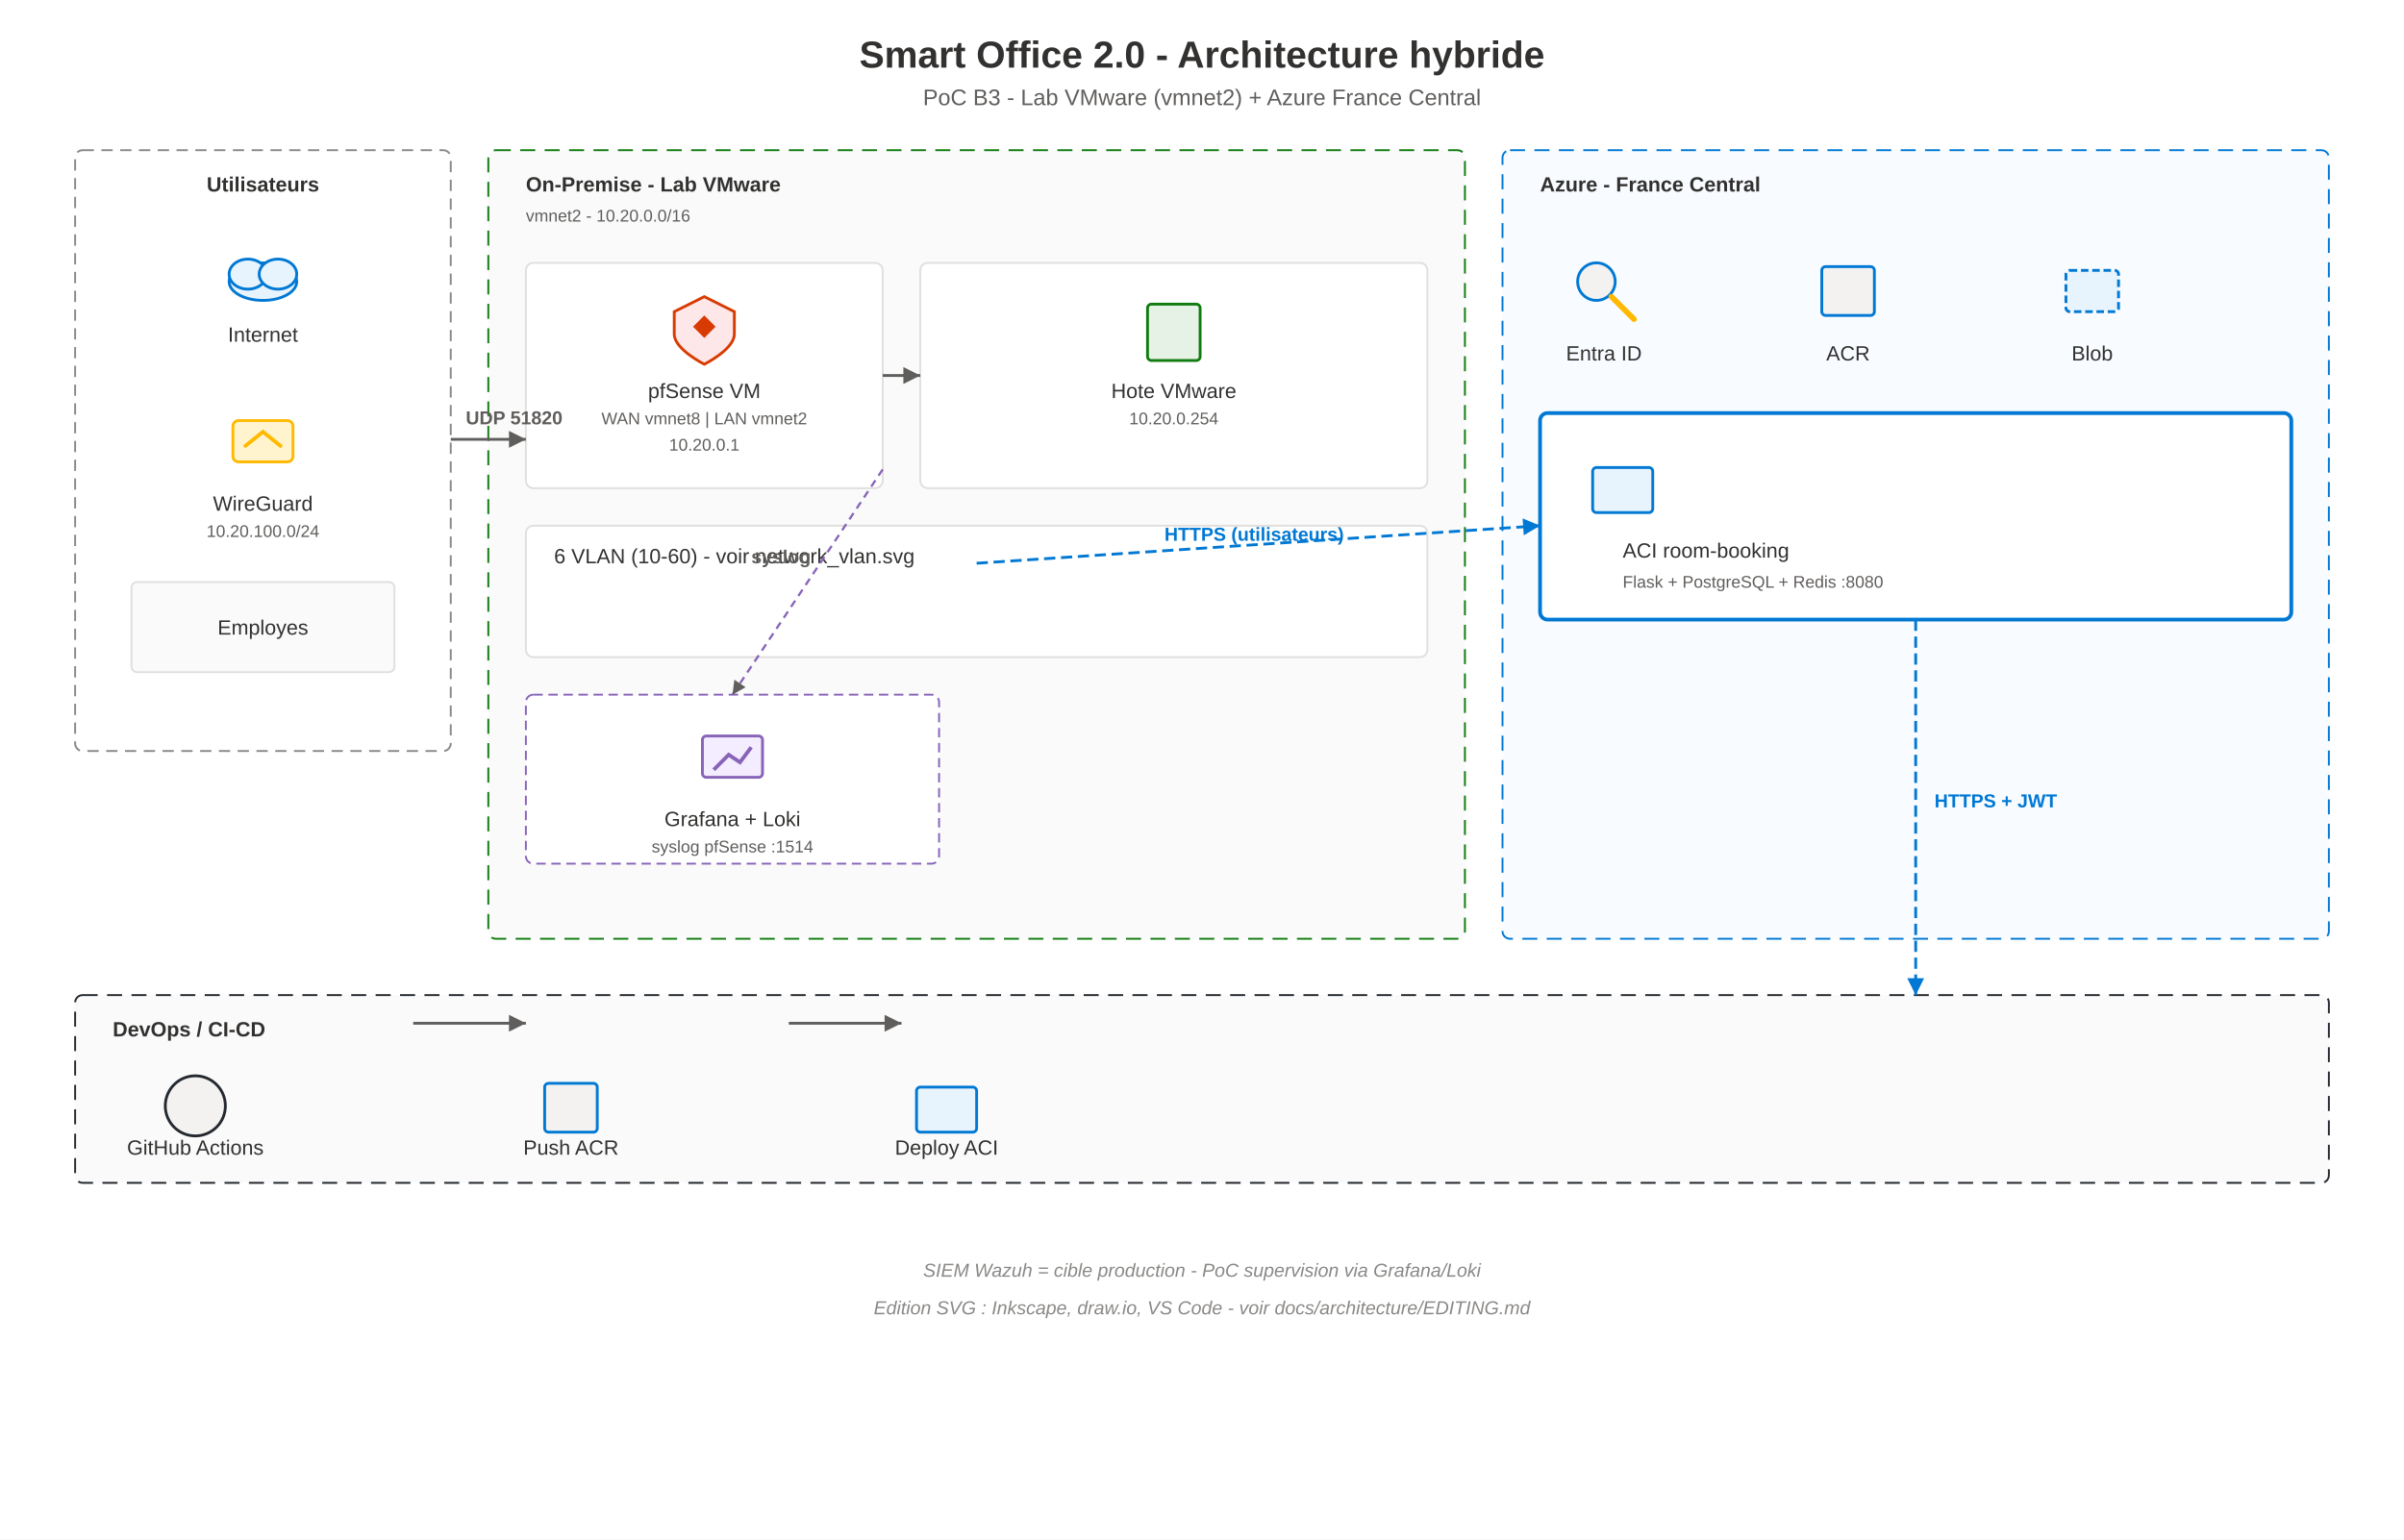
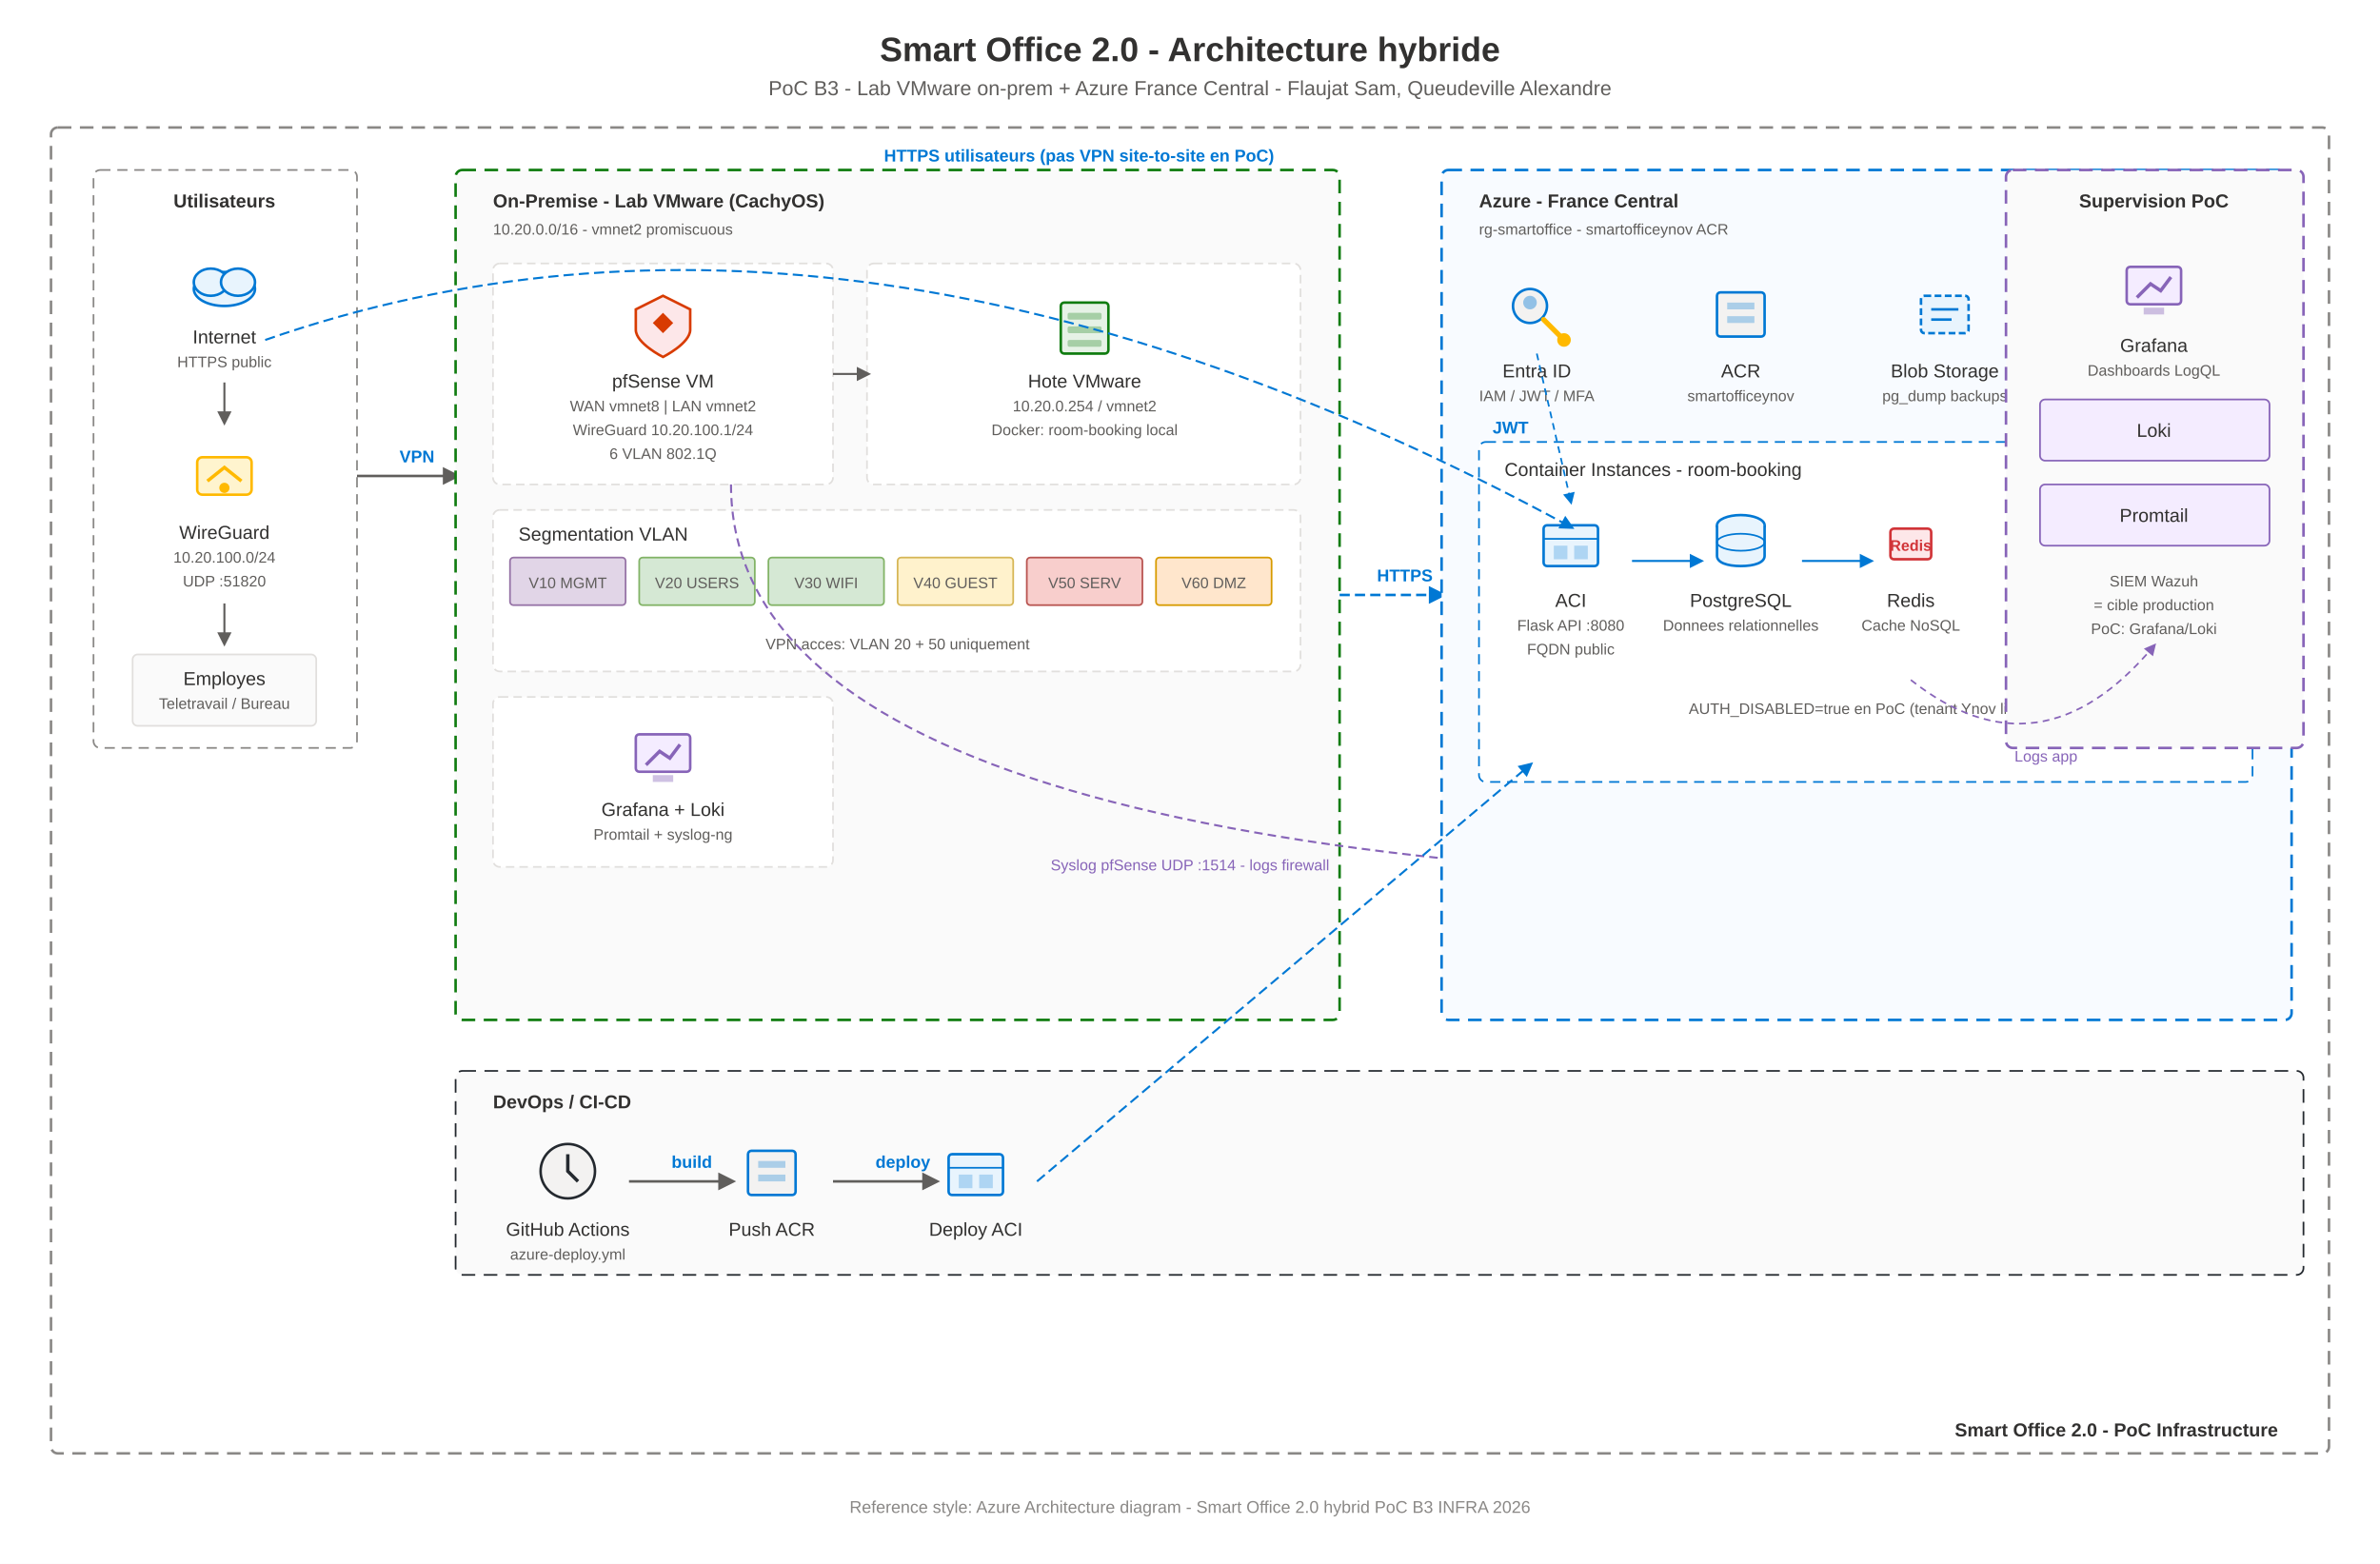
- <svg xmlns="http://www.w3.org/2000/svg" width="1280" height="820" viewBox="0 0 1280 820" font-family="Segoe UI, Arial, sans-serif">
+ <svg xmlns="http://www.w3.org/2000/svg" width="1400" height="920" viewBox="0 0 1400 920" font-family="Segoe UI, Arial, sans-serif">
  <defs>
    <style>
      .title { font-size: 20px; font-weight: 600; fill: #323130; }
      .subtitle { font-size: 12px; fill: #605E5C; }
      .zone-label { font-size: 11px; font-weight: 600; fill: #323130; }
      .icon-label { font-size: 11px; fill: #323130; }
      .icon-sublabel { font-size: 9px; fill: #605E5C; }
-       .flow { font-size: 10px; fill: #0078D4; font-weight: 600; }
-       .flow-gray { font-size: 10px; fill: #605E5C; font-weight: 600; }
-       .note { font-size: 10px; fill: #8A8886; font-style: italic; }
+       .flow-label { font-size: 10px; fill: #0078D4; font-weight: 600; }
+       .log-label { font-size: 9px; fill: #8764B8; }
+       .footer { font-size: 10px; fill: #8A8886; }
    </style>
-     <marker id="arr" markerWidth="8" markerHeight="8" refX="6" refY="3" orient="auto">
-       <path d="M0,0 L6,3 L0,6 Z" fill="#605E5C" />
+     <marker id="arr" markerWidth="7" markerHeight="7" refX="5" refY="3.5" orient="auto">
+       <polygon points="0 0, 7 3.5, 0 7" fill="#605E5C" />
    </marker>
-     <marker id="arr-blue" markerWidth="8" markerHeight="8" refX="6" refY="3" orient="auto">
-       <path d="M0,0 L6,3 L0,6 Z" fill="#0078D4" />
+     <marker id="arr-blue" markerWidth="7" markerHeight="7" refX="5" refY="3.5" orient="auto">
+       <polygon points="0 0, 7 3.5, 0 7" fill="#0078D4" />
+     </marker>
+     <marker id="arr-purple" markerWidth="7" markerHeight="7" refX="5" refY="3.5" orient="auto">
+       <polygon points="0 0, 7 3.5, 0 7" fill="#8764B8" />
    </marker>
    <symbol id="ico-cloud" viewBox="0 0 48 48">
      <ellipse cx="24" cy="30" rx="18" ry="10" fill="#E8F4FD" stroke="#0078D4" stroke-width="1.5" />
      <ellipse cx="16" cy="26" rx="10" ry="8" fill="#E8F4FD" stroke="#0078D4" stroke-width="1.5" />
      <ellipse cx="32" cy="26" rx="10" ry="8" fill="#E8F4FD" stroke="#0078D4" stroke-width="1.5" />
    </symbol>
    <symbol id="ico-vpn" viewBox="0 0 48 48">
      <rect x="8" y="14" width="32" height="22" rx="3" fill="#FFF4CE" stroke="#FFB900" stroke-width="1.5" />
      <path d="M14 28 L24 20 L34 28" fill="none" stroke="#FFB900" stroke-width="2" />
+       <circle cx="24" cy="32" r="3" fill="#FFB900" />
    </symbol>
    <symbol id="ico-firewall" viewBox="0 0 48 48">
      <path d="M24 6 L40 14 V26 C40 34 24 42 24 42 C24 42 8 34 8 26 V14 Z" fill="#FDE7E9" stroke="#D83B01" stroke-width="1.5" />
      <path d="M24 16 L30 22 L24 28 L18 22 Z" fill="#D83B01" />
    </symbol>
    <symbol id="ico-host" viewBox="0 0 48 48">
      <rect x="10" y="10" width="28" height="30" rx="2" fill="#E6F2E6" stroke="#107C10" stroke-width="1.5" />
+       <rect x="14" y="16" width="20" height="4" rx="1" fill="#107C10" opacity="0.3" />
+       <rect x="14" y="24" width="20" height="4" rx="1" fill="#107C10" opacity="0.3" />
+       <rect x="14" y="32" width="20" height="4" rx="1" fill="#107C10" opacity="0.3" />
    </symbol>
    <symbol id="ico-container" viewBox="0 0 48 48">
      <rect x="8" y="14" width="32" height="24" rx="2" fill="#E8F4FD" stroke="#0078D4" stroke-width="1.5" />
+       <line x1="8" y1="22" x2="40" y2="22" stroke="#0078D4" stroke-width="1" />
+       <rect x="14" y="26" width="8" height="8" fill="#0078D4" opacity="0.25" />
+       <rect x="26" y="26" width="8" height="8" fill="#0078D4" opacity="0.25" />
+     </symbol>
+     <symbol id="ico-db" viewBox="0 0 48 48">
+       <ellipse cx="24" cy="14" rx="14" ry="6" fill="#E8F4FD" stroke="#0078D4" stroke-width="1.5" />
+       <path d="M10 14 V32 C10 36 16 38 24 38 C32 38 38 36 38 32 V14" fill="#E8F4FD" stroke="#0078D4" stroke-width="1.5" />
+       <ellipse cx="24" cy="24" rx="14" ry="5" fill="none" stroke="#0078D4" stroke-width="1" />
    </symbol>
    <symbol id="ico-identity" viewBox="0 0 48 48">
      <circle cx="20" cy="20" r="10" fill="#F3F2F1" stroke="#0078D4" stroke-width="1.5" />
+       <circle cx="20" cy="18" r="4" fill="#0078D4" opacity="0.4" />
      <path d="M28 28 L40 40" stroke="#FFB900" stroke-width="3" stroke-linecap="round" />
+       <circle cx="40" cy="40" r="4" fill="#FFB900" />
    </symbol>
    <symbol id="ico-registry" viewBox="0 0 48 48">
      <rect x="10" y="12" width="28" height="26" rx="2" fill="#F3F2F1" stroke="#0078D4" stroke-width="1.5" />
+       <rect x="16" y="18" width="16" height="4" fill="#0078D4" opacity="0.3" />
+       <rect x="16" y="26" width="16" height="4" fill="#0078D4" opacity="0.3" />
    </symbol>
    <symbol id="ico-blob" viewBox="0 0 48 48">
      <rect x="10" y="14" width="28" height="22" rx="2" fill="#E8F4FD" stroke="#0078D4" stroke-width="1.5" stroke-dasharray="4,2" />
+       <path d="M16 22 H32 M16 28 H28" stroke="#0078D4" stroke-width="1.5" />
    </symbol>
    <symbol id="ico-monitor" viewBox="0 0 48 48">
      <rect x="8" y="12" width="32" height="22" rx="2" fill="#F4ECFF" stroke="#8764B8" stroke-width="1.5" />
      <path d="M14 30 L22 22 L28 26 L34 18" fill="none" stroke="#8764B8" stroke-width="2" />
+       <rect x="18" y="36" width="12" height="4" fill="#8764B8" opacity="0.4" />
    </symbol>
    <symbol id="ico-cicd" viewBox="0 0 48 48">
      <circle cx="24" cy="24" r="16" fill="#F3F2F1" stroke="#24292F" stroke-width="1.5" />
+       <path d="M24 14 V24 L30 30" fill="none" stroke="#24292F" stroke-width="2" />
+     </symbol>
+     <symbol id="ico-cache" viewBox="0 0 48 48">
+       <rect x="12" y="16" width="24" height="18" rx="2" fill="#FDE7E9" stroke="#D13438" stroke-width="1.5" />
+       <text x="24" y="29" text-anchor="middle" font-size="9" fill="#D13438" font-weight="700">Redis</text>
    </symbol>
  </defs>
-   <rect width="1280" height="820" fill="#FFFFFF" />
-   <text x="640" y="36" text-anchor="middle" class="title">Smart Office 2.0 - Architecture hybride</text>
-   <text x="640" y="56" text-anchor="middle" class="subtitle">PoC B3 - Lab VMware (vmnet2) + Azure France Central</text>
-   <rect x="40" y="80" width="200" height="320" rx="4" fill="#FFFFFF" stroke="#8A8886" stroke-dasharray="6,4" />
-   <text x="140" y="102" text-anchor="middle" class="zone-label">Utilisateurs</text>
-   <use href="#ico-cloud" x="116" y="120" width="48" height="48" />
-   <text x="140" y="182" text-anchor="middle" class="icon-label">Internet</text>
-   <use href="#ico-vpn" x="116" y="210" width="48" height="48" />
-   <text x="140" y="272" text-anchor="middle" class="icon-label">WireGuard</text>
-   <text x="140" y="286" text-anchor="middle" class="icon-sublabel">10.20.100.0/24</text>
-   <rect x="70" y="310" width="140" height="48" rx="3" fill="#FAFAFA" stroke="#E1DFDD" />
-   <text x="140" y="338" text-anchor="middle" class="icon-label">Employes</text>
-   <rect x="260" y="80" width="520" height="420" rx="4" fill="#FAFAFA" stroke="#107C10" stroke-dasharray="8,5" />
-   <text x="280" y="102" class="zone-label">On-Premise - Lab VMware</text>
-   <text x="280" y="118" class="icon-sublabel">vmnet2 - 10.20.0.0/16</text>
-   <rect x="280" y="140" width="190" height="120" rx="4" fill="#FFFFFF" stroke="#E1DFDD" />
-   <use href="#ico-firewall" x="351" y="152" width="48" height="48" />
-   <text x="375" y="212" text-anchor="middle" class="icon-label">pfSense VM</text>
-   <text x="375" y="226" text-anchor="middle" class="icon-sublabel">WAN vmnet8 | LAN vmnet2</text>
-   <text x="375" y="240" text-anchor="middle" class="icon-sublabel">10.20.0.1</text>
-   <rect x="490" y="140" width="270" height="120" rx="4" fill="#FFFFFF" stroke="#E1DFDD" />
-   <use href="#ico-host" x="601" y="152" width="48" height="48" />
-   <text x="625" y="212" text-anchor="middle" class="icon-label">Hote VMware</text>
-   <text x="625" y="226" text-anchor="middle" class="icon-sublabel">10.20.0.254</text>
-   <rect x="280" y="280" width="480" height="70" rx="4" fill="#FFFFFF" stroke="#E1DFDD" />
-   <text x="295" y="300" class="icon-label">6 VLAN (10-60) - voir network_vlan.svg</text>
-   <rect x="280" y="370" width="220" height="90" rx="4" fill="#FFFFFF" stroke="#8764B8" stroke-dasharray="5,3" />
-   <use href="#ico-monitor" x="366" y="380" width="48" height="48" />
-   <text x="390" y="440" text-anchor="middle" class="icon-label">Grafana + Loki</text>
-   <text x="390" y="454" text-anchor="middle" class="icon-sublabel">syslog pfSense :1514</text>
-   <rect x="800" y="80" width="440" height="420" rx="4" fill="#F8FBFF" stroke="#0078D4" stroke-dasharray="8,5" />
-   <text x="820" y="102" class="zone-label">Azure - France Central</text>
-   <use href="#ico-identity" x="830" y="130" width="48" height="48" />
-   <text x="854" y="192" text-anchor="middle" class="icon-label">Entra ID</text>
-   <use href="#ico-registry" x="960" y="130" width="48" height="48" />
-   <text x="984" y="192" text-anchor="middle" class="icon-label">ACR</text>
-   <use href="#ico-blob" x="1090" y="130" width="48" height="48" />
-   <text x="1114" y="192" text-anchor="middle" class="icon-label">Blob</text>
-   <rect x="820" y="220" width="400" height="110" rx="4" fill="#FFFFFF" stroke="#0078D4" stroke-width="2" />
-   <use href="#ico-container" x="840" y="235" width="48" height="48" />
-   <text x="864" y="297" class="icon-label">ACI room-booking</text>
-   <text x="864" y="313" class="icon-sublabel">Flask + PostgreSQL + Redis :8080</text>
-   <rect x="40" y="530" width="1200" height="100" rx="4" fill="#FAFAFA" stroke="#24292F" stroke-dasharray="8,5" />
-   <text x="60" y="552" class="zone-label">DevOps / CI-CD</text>
-   <use href="#ico-cicd" x="80" y="565" width="48" height="48" />
-   <text x="104" y="615" text-anchor="middle" class="icon-label">GitHub Actions</text>
-   <use href="#ico-registry" x="280" y="565" width="48" height="48" />
-   <text x="304" y="615" text-anchor="middle" class="icon-label">Push ACR</text>
-   <use href="#ico-container" x="480" y="565" width="48" height="48" />
-   <text x="504" y="615" text-anchor="middle" class="icon-label">Deploy ACI</text>
-   <g fill="none">
-     <line x1="240" y1="234" x2="280" y2="234" stroke="#605E5C" stroke-width="1.5" marker-end="url(#arr)" />
-     <text x="248" y="226" class="flow-gray">UDP 51820</text>
-     <line x1="470" y1="200" x2="490" y2="200" stroke="#605E5C" stroke-width="1.5" marker-end="url(#arr)" />
-     <line x1="470" y1="250" x2="390" y2="370" stroke="#8764B8" stroke-width="1.2" stroke-dasharray="4,3" marker-end="url(#arr)" />
-     <text x="400" y="300" class="flow-gray">syslog</text>
-     <line x1="520" y1="300" x2="820" y2="280" stroke="#0078D4" stroke-width="1.5" stroke-dasharray="6,3" marker-end="url(#arr-blue)" />
-     <text x="620" y="288" class="flow">HTTPS (utilisateurs)</text>
-     <line x1="220" y1="545" x2="280" y2="545" stroke="#605E5C" stroke-width="1.5" marker-end="url(#arr)" />
-     <line x1="420" y1="545" x2="480" y2="545" stroke="#605E5C" stroke-width="1.5" marker-end="url(#arr)" />
-     <line x1="1020" y1="330" x2="1020" y2="530" stroke="#0078D4" stroke-width="1.5" stroke-dasharray="6,3" marker-end="url(#arr-blue)" />
-     <text x="1030" y="430" class="flow">HTTPS + JWT</text>
-   </g>
-   <text x="640" y="680" text-anchor="middle" class="note">SIEM Wazuh = cible production - PoC supervision via Grafana/Loki</text>
-   <text x="640" y="700" text-anchor="middle" class="note">Edition SVG : Inkscape, draw.io, VS Code - voir docs/architecture/EDITING.md</text>
+   <rect width="1400" height="920" fill="#FFFFFF" />
+   <text x="700" y="36" text-anchor="middle" class="title">Smart Office 2.0 - Architecture hybride</text>
+   <text x="700" y="56" text-anchor="middle" class="subtitle">PoC B3 - Lab VMware on-prem + Azure France Central - Flaujat Sam, Queudeville Alexandre</text>
+   <rect x="30" y="75" width="1340" height="780" rx="4" fill="none" stroke="#8A8886" stroke-width="1.5" stroke-dasharray="8,5" />
+   <text x="1340" y="845" text-anchor="end" class="zone-label">Smart Office 2.0 - PoC Infrastructure</text>
+   <rect x="55" y="100" width="155" height="340" rx="4" fill="none" stroke="#8A8886" stroke-width="1" stroke-dasharray="6,4" />
+   <text x="132" y="122" text-anchor="middle" class="zone-label">Utilisateurs</text>
+   <use href="#ico-cloud" x="108" y="140" width="48" height="48" />
+   <text x="132" y="202" text-anchor="middle" class="icon-label">Internet</text>
+   <text x="132" y="216" text-anchor="middle" class="icon-sublabel">HTTPS public</text>
+   <line x1="132" y1="225" x2="132" y2="248" stroke="#605E5C" stroke-width="1.2" marker-end="url(#arr)" />
+   <use href="#ico-vpn" x="108" y="255" width="48" height="48" />
+   <text x="132" y="317" text-anchor="middle" class="icon-label">WireGuard</text>
+   <text x="132" y="331" text-anchor="middle" class="icon-sublabel">10.20.100.0/24</text>
+   <text x="132" y="345" text-anchor="middle" class="icon-sublabel">UDP :51820</text>
+   <line x1="132" y1="355" x2="132" y2="378" stroke="#605E5C" stroke-width="1.2" marker-end="url(#arr)" />
+   <rect x="78" y="385" width="108" height="42" rx="3" fill="#FAFAFA" stroke="#E1DFDD" />
+   <text x="132" y="403" text-anchor="middle" class="icon-label">Employes</text>
+   <text x="132" y="417" text-anchor="middle" class="icon-sublabel">Teletravail / Bureau</text>
+   <line x1="210" y1="280" x2="268" y2="280" stroke="#605E5C" stroke-width="1.5" marker-end="url(#arr)" />
+   <text x="235" y="272" class="flow-label">VPN</text>
+   <rect x="268" y="100" width="520" height="500" rx="4" fill="#FAFAFA" stroke="#107C10" stroke-width="1.5" stroke-dasharray="8,5" />
+   <text x="290" y="122" class="zone-label">On-Premise - Lab VMware (CachyOS)</text>
+   <text x="290" y="138" class="icon-sublabel">10.20.0.0/16 - vmnet2 promiscuous</text>
+   <rect x="290" y="155" width="200" height="130" rx="4" fill="#FFFFFF" stroke="#E1DFDD" stroke-dasharray="5,3" />
+   <use href="#ico-firewall" x="366" y="168" width="48" height="48" />
+   <text x="390" y="228" text-anchor="middle" class="icon-label">pfSense VM</text>
+   <text x="390" y="242" text-anchor="middle" class="icon-sublabel">WAN vmnet8 | LAN vmnet2</text>
+   <text x="390" y="256" text-anchor="middle" class="icon-sublabel">WireGuard 10.20.100.1/24</text>
+   <text x="390" y="270" text-anchor="middle" class="icon-sublabel">6 VLAN 802.1Q</text>
+   <rect x="510" y="155" width="255" height="130" rx="4" fill="#FFFFFF" stroke="#E1DFDD" stroke-dasharray="5,3" />
+   <use href="#ico-host" x="614" y="168" width="48" height="48" />
+   <text x="638" y="228" text-anchor="middle" class="icon-label">Hote VMware</text>
+   <text x="638" y="242" text-anchor="middle" class="icon-sublabel">10.20.0.254 / vmnet2</text>
+   <text x="638" y="256" text-anchor="middle" class="icon-sublabel">Docker: room-booking local</text>
+   <line x1="490" y1="220" x2="510" y2="220" stroke="#605E5C" stroke-width="1.2" marker-end="url(#arr)" />
+   <rect x="290" y="300" width="475" height="95" rx="4" fill="#FFFFFF" stroke="#E1DFDD" stroke-dasharray="5,3" />
+   <text x="305" y="318" class="icon-label">Segmentation VLAN</text>
+   <rect x="300" y="328" width="68" height="28" rx="2" fill="#E1D5E7" stroke="#9673A6" />
+   <text x="334" y="346" text-anchor="middle" class="icon-sublabel">V10 MGMT</text>
+   <rect x="376" y="328" width="68" height="28" rx="2" fill="#D5E8D4" stroke="#82B366" />
+   <text x="410" y="346" text-anchor="middle" class="icon-sublabel">V20 USERS</text>
+   <rect x="452" y="328" width="68" height="28" rx="2" fill="#D5E8D4" stroke="#82B366" />
+   <text x="486" y="346" text-anchor="middle" class="icon-sublabel">V30 WIFI</text>
+   <rect x="528" y="328" width="68" height="28" rx="2" fill="#FFF2CC" stroke="#D6B656" />
+   <text x="562" y="346" text-anchor="middle" class="icon-sublabel">V40 GUEST</text>
+   <rect x="604" y="328" width="68" height="28" rx="2" fill="#F8CECC" stroke="#B85450" />
+   <text x="638" y="346" text-anchor="middle" class="icon-sublabel">V50 SERV</text>
+   <rect x="680" y="328" width="68" height="28" rx="2" fill="#FFE6CC" stroke="#D79B00" />
+   <text x="714" y="346" text-anchor="middle" class="icon-sublabel">V60 DMZ</text>
+   <text x="528" y="382" text-anchor="middle" class="icon-sublabel">VPN acces: VLAN 20 + 50 uniquement</text>
+   <rect x="290" y="410" width="200" height="100" rx="4" fill="#FFFFFF" stroke="#E1DFDD" stroke-dasharray="5,3" />
+   <use href="#ico-monitor" x="366" y="420" width="48" height="48" />
+   <text x="390" y="480" text-anchor="middle" class="icon-label">Grafana + Loki</text>
+   <text x="390" y="494" text-anchor="middle" class="icon-sublabel">Promtail + syslog-ng</text>
+   <line x1="788" y1="350" x2="848" y2="350" stroke="#0078D4" stroke-width="1.5" stroke-dasharray="6,3" marker-end="url(#arr-blue)" />
+   <text x="810" y="342" class="flow-label">HTTPS</text>
+   <path d="M430 285 Q430 520 1180 520" fill="none" stroke="#8764B8" stroke-width="1.2" stroke-dasharray="5,3" marker-end="url(#arr-purple)" />
+   <text x="700" y="512" text-anchor="middle" class="log-label">Syslog pfSense UDP :1514 - logs firewall</text>
+   <rect x="848" y="100" width="500" height="500" rx="4" fill="#F8FBFF" stroke="#0078D4" stroke-width="1.5" stroke-dasharray="8,5" />
+   <text x="870" y="122" class="zone-label">Azure - France Central</text>
+   <text x="870" y="138" class="icon-sublabel">rg-smartoffice - smartofficeynov ACR</text>
+   <use href="#ico-identity" x="880" y="160" width="48" height="48" />
+   <text x="904" y="222" text-anchor="middle" class="icon-label">Entra ID</text>
+   <text x="904" y="236" text-anchor="middle" class="icon-sublabel">IAM / JWT / MFA</text>
+   <use href="#ico-registry" x="1000" y="160" width="48" height="48" />
+   <text x="1024" y="222" text-anchor="middle" class="icon-label">ACR</text>
+   <text x="1024" y="236" text-anchor="middle" class="icon-sublabel">smartofficeynov</text>
+   <use href="#ico-blob" x="1120" y="160" width="48" height="48" />
+   <text x="1144" y="222" text-anchor="middle" class="icon-label">Blob Storage</text>
+   <text x="1144" y="236" text-anchor="middle" class="icon-sublabel">pg_dump backups</text>
+   <rect x="870" y="260" width="455" height="200" rx="4" fill="#FFFFFF" stroke="#0078D4" stroke-dasharray="6,4" />
+   <text x="885" y="280" class="icon-label">Container Instances - room-booking</text>
+   <use href="#ico-container" x="900" y="295" width="48" height="48" />
+   <text x="924" y="357" text-anchor="middle" class="icon-label">ACI</text>
+   <text x="924" y="371" text-anchor="middle" class="icon-sublabel">Flask API :8080</text>
+   <text x="924" y="385" text-anchor="middle" class="icon-sublabel">FQDN public</text>
+   <line x1="960" y1="330" x2="1000" y2="330" stroke="#0078D4" stroke-width="1.2" marker-end="url(#arr-blue)" />
+   <use href="#ico-db" x="1000" y="295" width="48" height="48" />
+   <text x="1024" y="357" text-anchor="middle" class="icon-label">PostgreSQL</text>
+   <text x="1024" y="371" text-anchor="middle" class="icon-sublabel">Donnees relationnelles</text>
+   <line x1="1060" y1="330" x2="1100" y2="330" stroke="#0078D4" stroke-width="1.2" marker-end="url(#arr-blue)" />
+   <use href="#ico-cache" x="1100" y="295" width="48" height="48" />
+   <text x="1124" y="357" text-anchor="middle" class="icon-label">Redis</text>
+   <text x="1124" y="371" text-anchor="middle" class="icon-sublabel">Cache NoSQL</text>
+   <text x="1097" y="420" text-anchor="middle" class="icon-sublabel">AUTH_DISABLED=true en PoC (tenant Ynov limite)</text>
+   <path d="M904 208 L924 295" fill="none" stroke="#0078D4" stroke-width="1" stroke-dasharray="4,3" marker-end="url(#arr-blue)" />
+   <text x="878" y="255" class="flow-label">JWT</text>
+   <rect x="1180" y="100" width="175" height="340" rx="4" fill="#FAFAFA" stroke="#8764B8" stroke-width="1.5" stroke-dasharray="8,5" />
+   <text x="1267" y="122" text-anchor="middle" class="zone-label">Supervision PoC</text>
+   <use href="#ico-monitor" x="1243" y="145" width="48" height="48" />
+   <text x="1267" y="207" text-anchor="middle" class="icon-label">Grafana</text>
+   <text x="1267" y="221" text-anchor="middle" class="icon-sublabel">Dashboards LogQL</text>
+   <rect x="1200" y="235" width="135" height="36" rx="3" fill="#F4ECFF" stroke="#8764B8" />
+   <text x="1267" y="257" text-anchor="middle" class="icon-label">Loki</text>
+   <rect x="1200" y="285" width="135" height="36" rx="3" fill="#F4ECFF" stroke="#8764B8" />
+   <text x="1267" y="307" text-anchor="middle" class="icon-label">Promtail</text>
+   <text x="1267" y="345" text-anchor="middle" class="icon-sublabel">SIEM Wazuh</text>
+   <text x="1267" y="359" text-anchor="middle" class="icon-sublabel">= cible production</text>
+   <text x="1267" y="373" text-anchor="middle" class="icon-sublabel">PoC: Grafana/Loki</text>
+   <path d="M1124 400 Q1200 460 1267 380" fill="none" stroke="#8764B8" stroke-width="1" stroke-dasharray="4,3" marker-end="url(#arr-purple)" />
+   <text x="1185" y="448" class="log-label">Logs app</text>
+   <rect x="268" y="630" width="1087" height="120" rx="4" fill="#FAFAFA" stroke="#24292F" stroke-width="1" stroke-dasharray="8,5" />
+   <text x="290" y="652" class="zone-label">DevOps / CI-CD</text>
+   <use href="#ico-cicd" x="310" y="665" width="48" height="48" />
+   <text x="334" y="727" text-anchor="middle" class="icon-label">GitHub Actions</text>
+   <text x="334" y="741" text-anchor="middle" class="icon-sublabel">azure-deploy.yml</text>
+   <line x1="370" y1="695" x2="430" y2="695" stroke="#605E5C" stroke-width="1.5" marker-end="url(#arr)" />
+   <text x="395" y="687" class="flow-label">build</text>
+   <use href="#ico-registry" x="430" y="665" width="48" height="48" />
+   <text x="454" y="727" text-anchor="middle" class="icon-label">Push ACR</text>
+   <line x1="490" y1="695" x2="550" y2="695" stroke="#605E5C" stroke-width="1.5" marker-end="url(#arr)" />
+   <text x="515" y="687" class="flow-label">deploy</text>
+   <use href="#ico-container" x="550" y="665" width="48" height="48" />
+   <text x="574" y="727" text-anchor="middle" class="icon-label">Deploy ACI</text>
+   <line x1="610" y1="695" x2="900" y2="450" stroke="#0078D4" stroke-width="1.2" stroke-dasharray="6,3" marker-end="url(#arr-blue)" />
+   <path d="M156 200 Q500 80 924 310" fill="none" stroke="#0078D4" stroke-width="1.2" stroke-dasharray="6,3" marker-end="url(#arr-blue)" />
+   <text x="520" y="95" class="flow-label">HTTPS utilisateurs (pas VPN site-to-site en PoC)</text>
+   <text x="700" y="890" text-anchor="middle" class="footer">Reference style: Azure Architecture diagram - Smart Office 2.0 hybrid PoC B3 INFRA 2026</text>
</svg>
